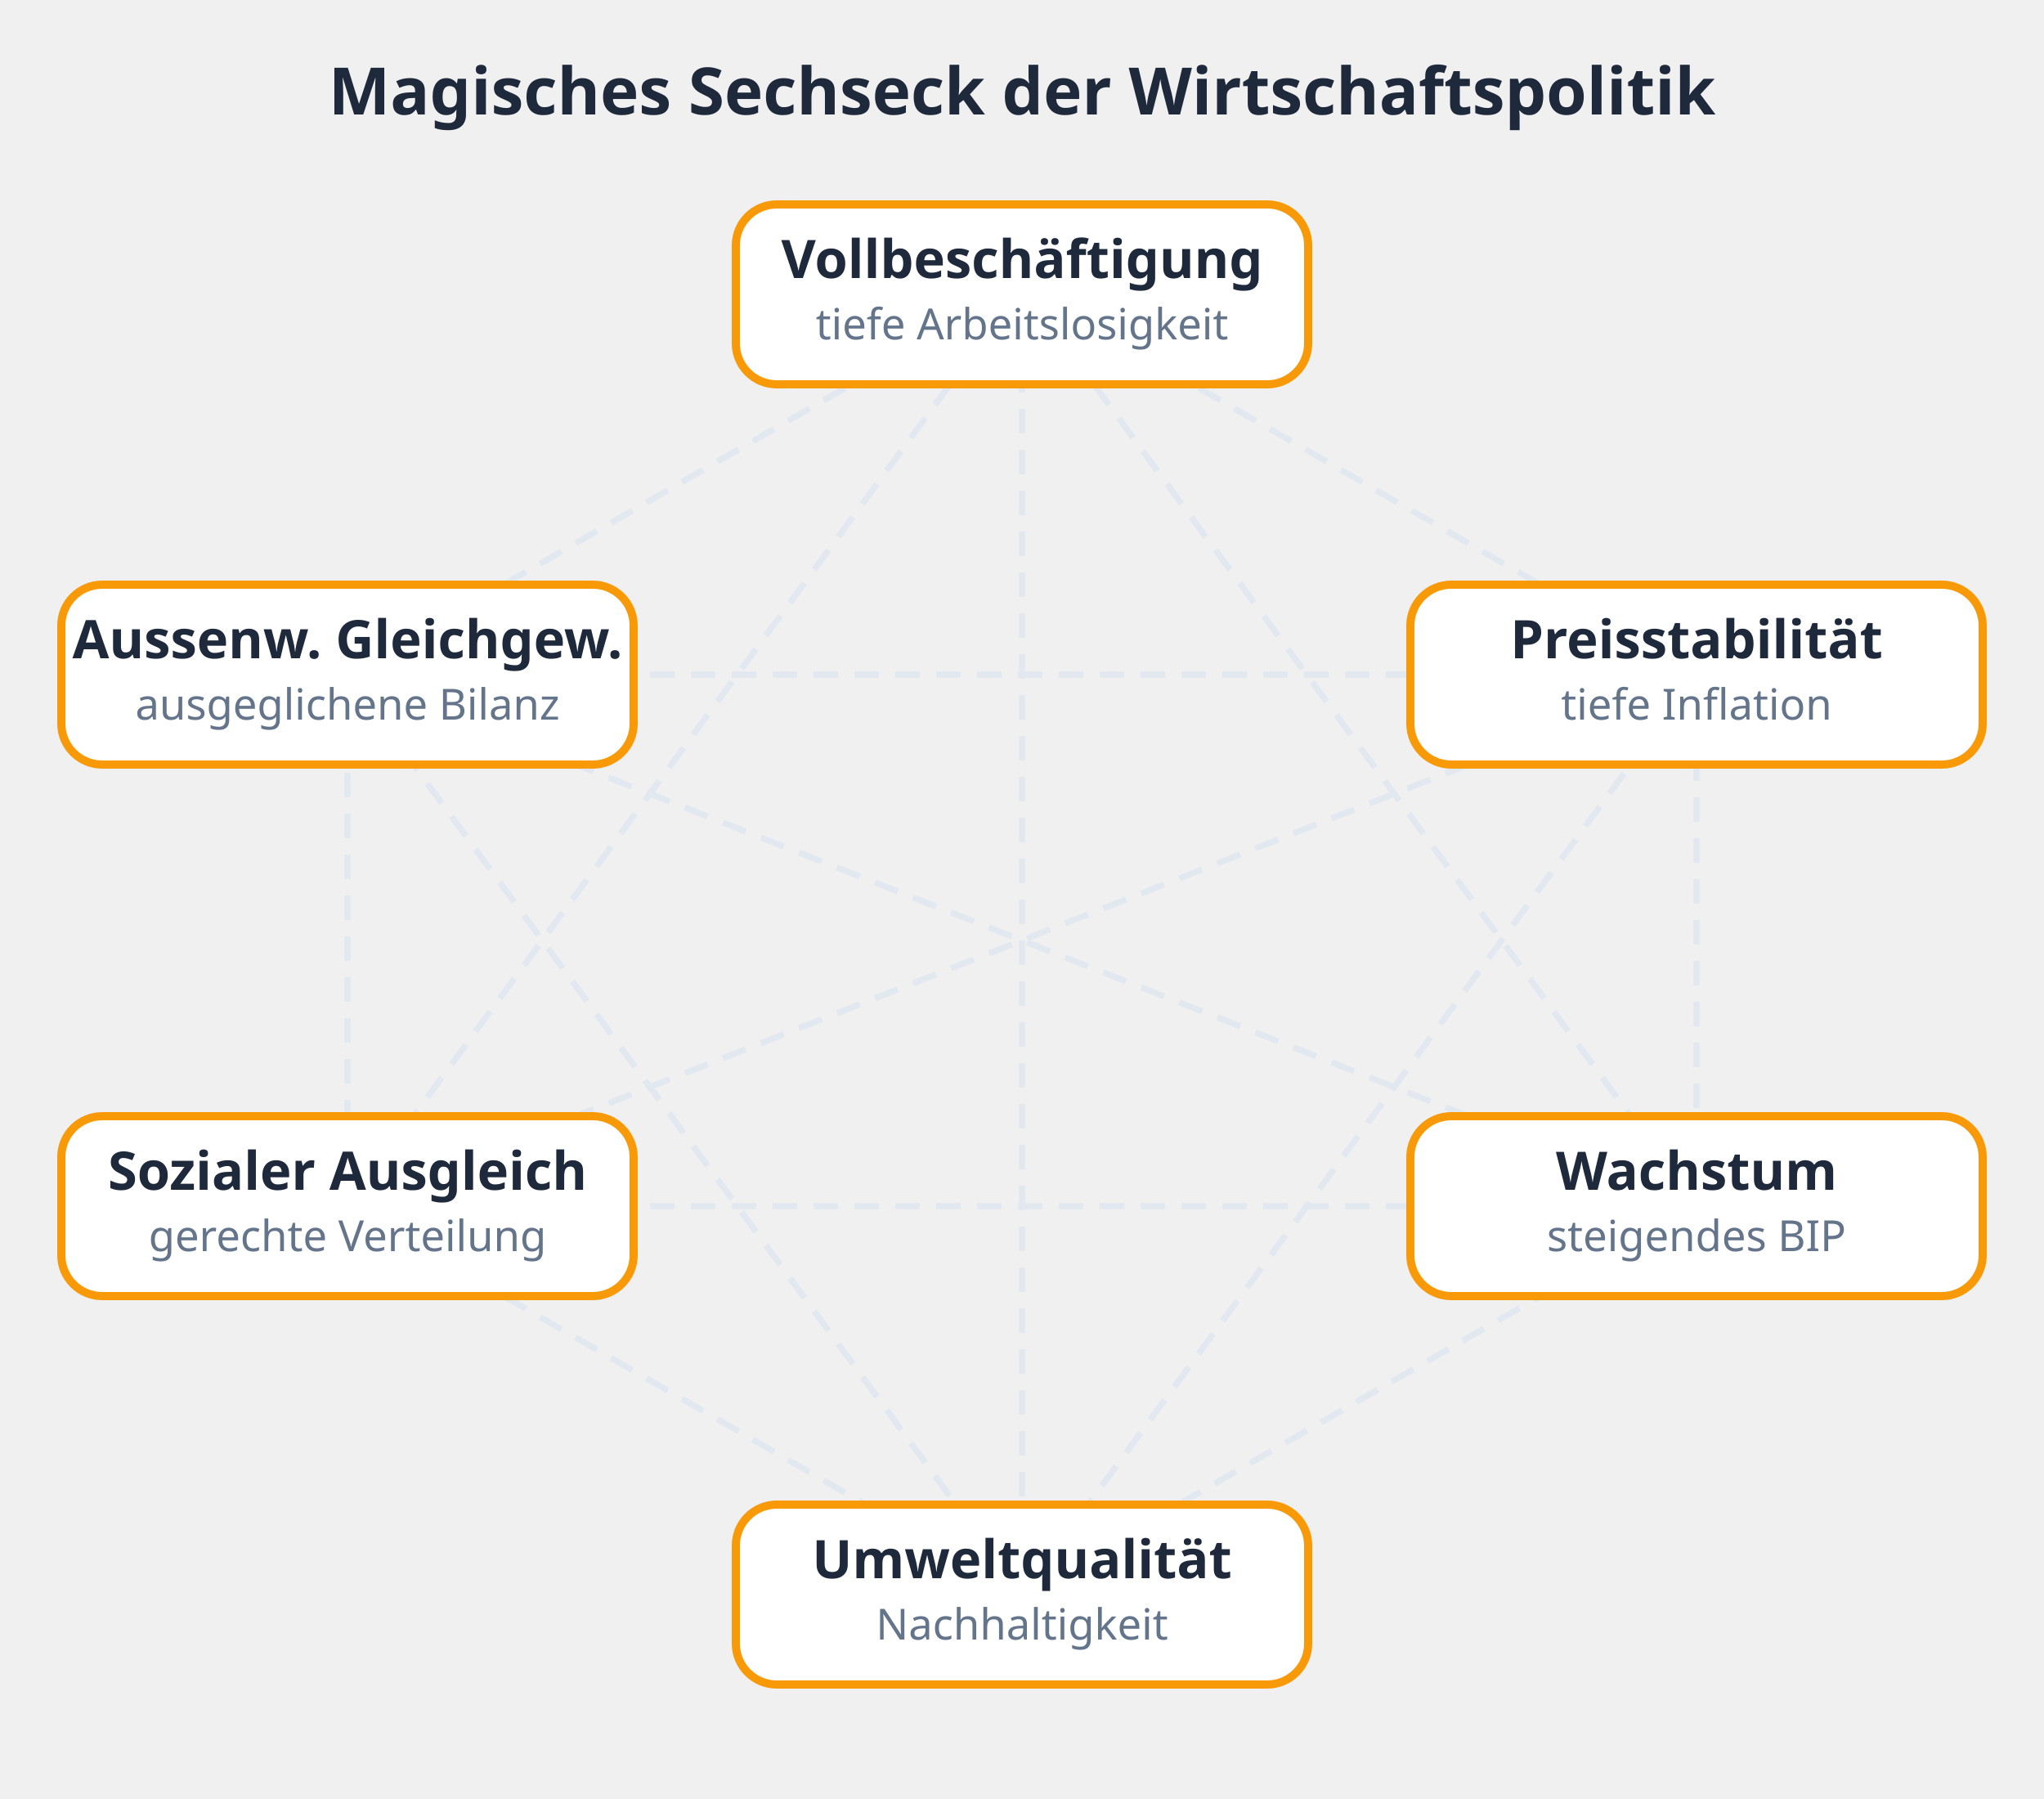
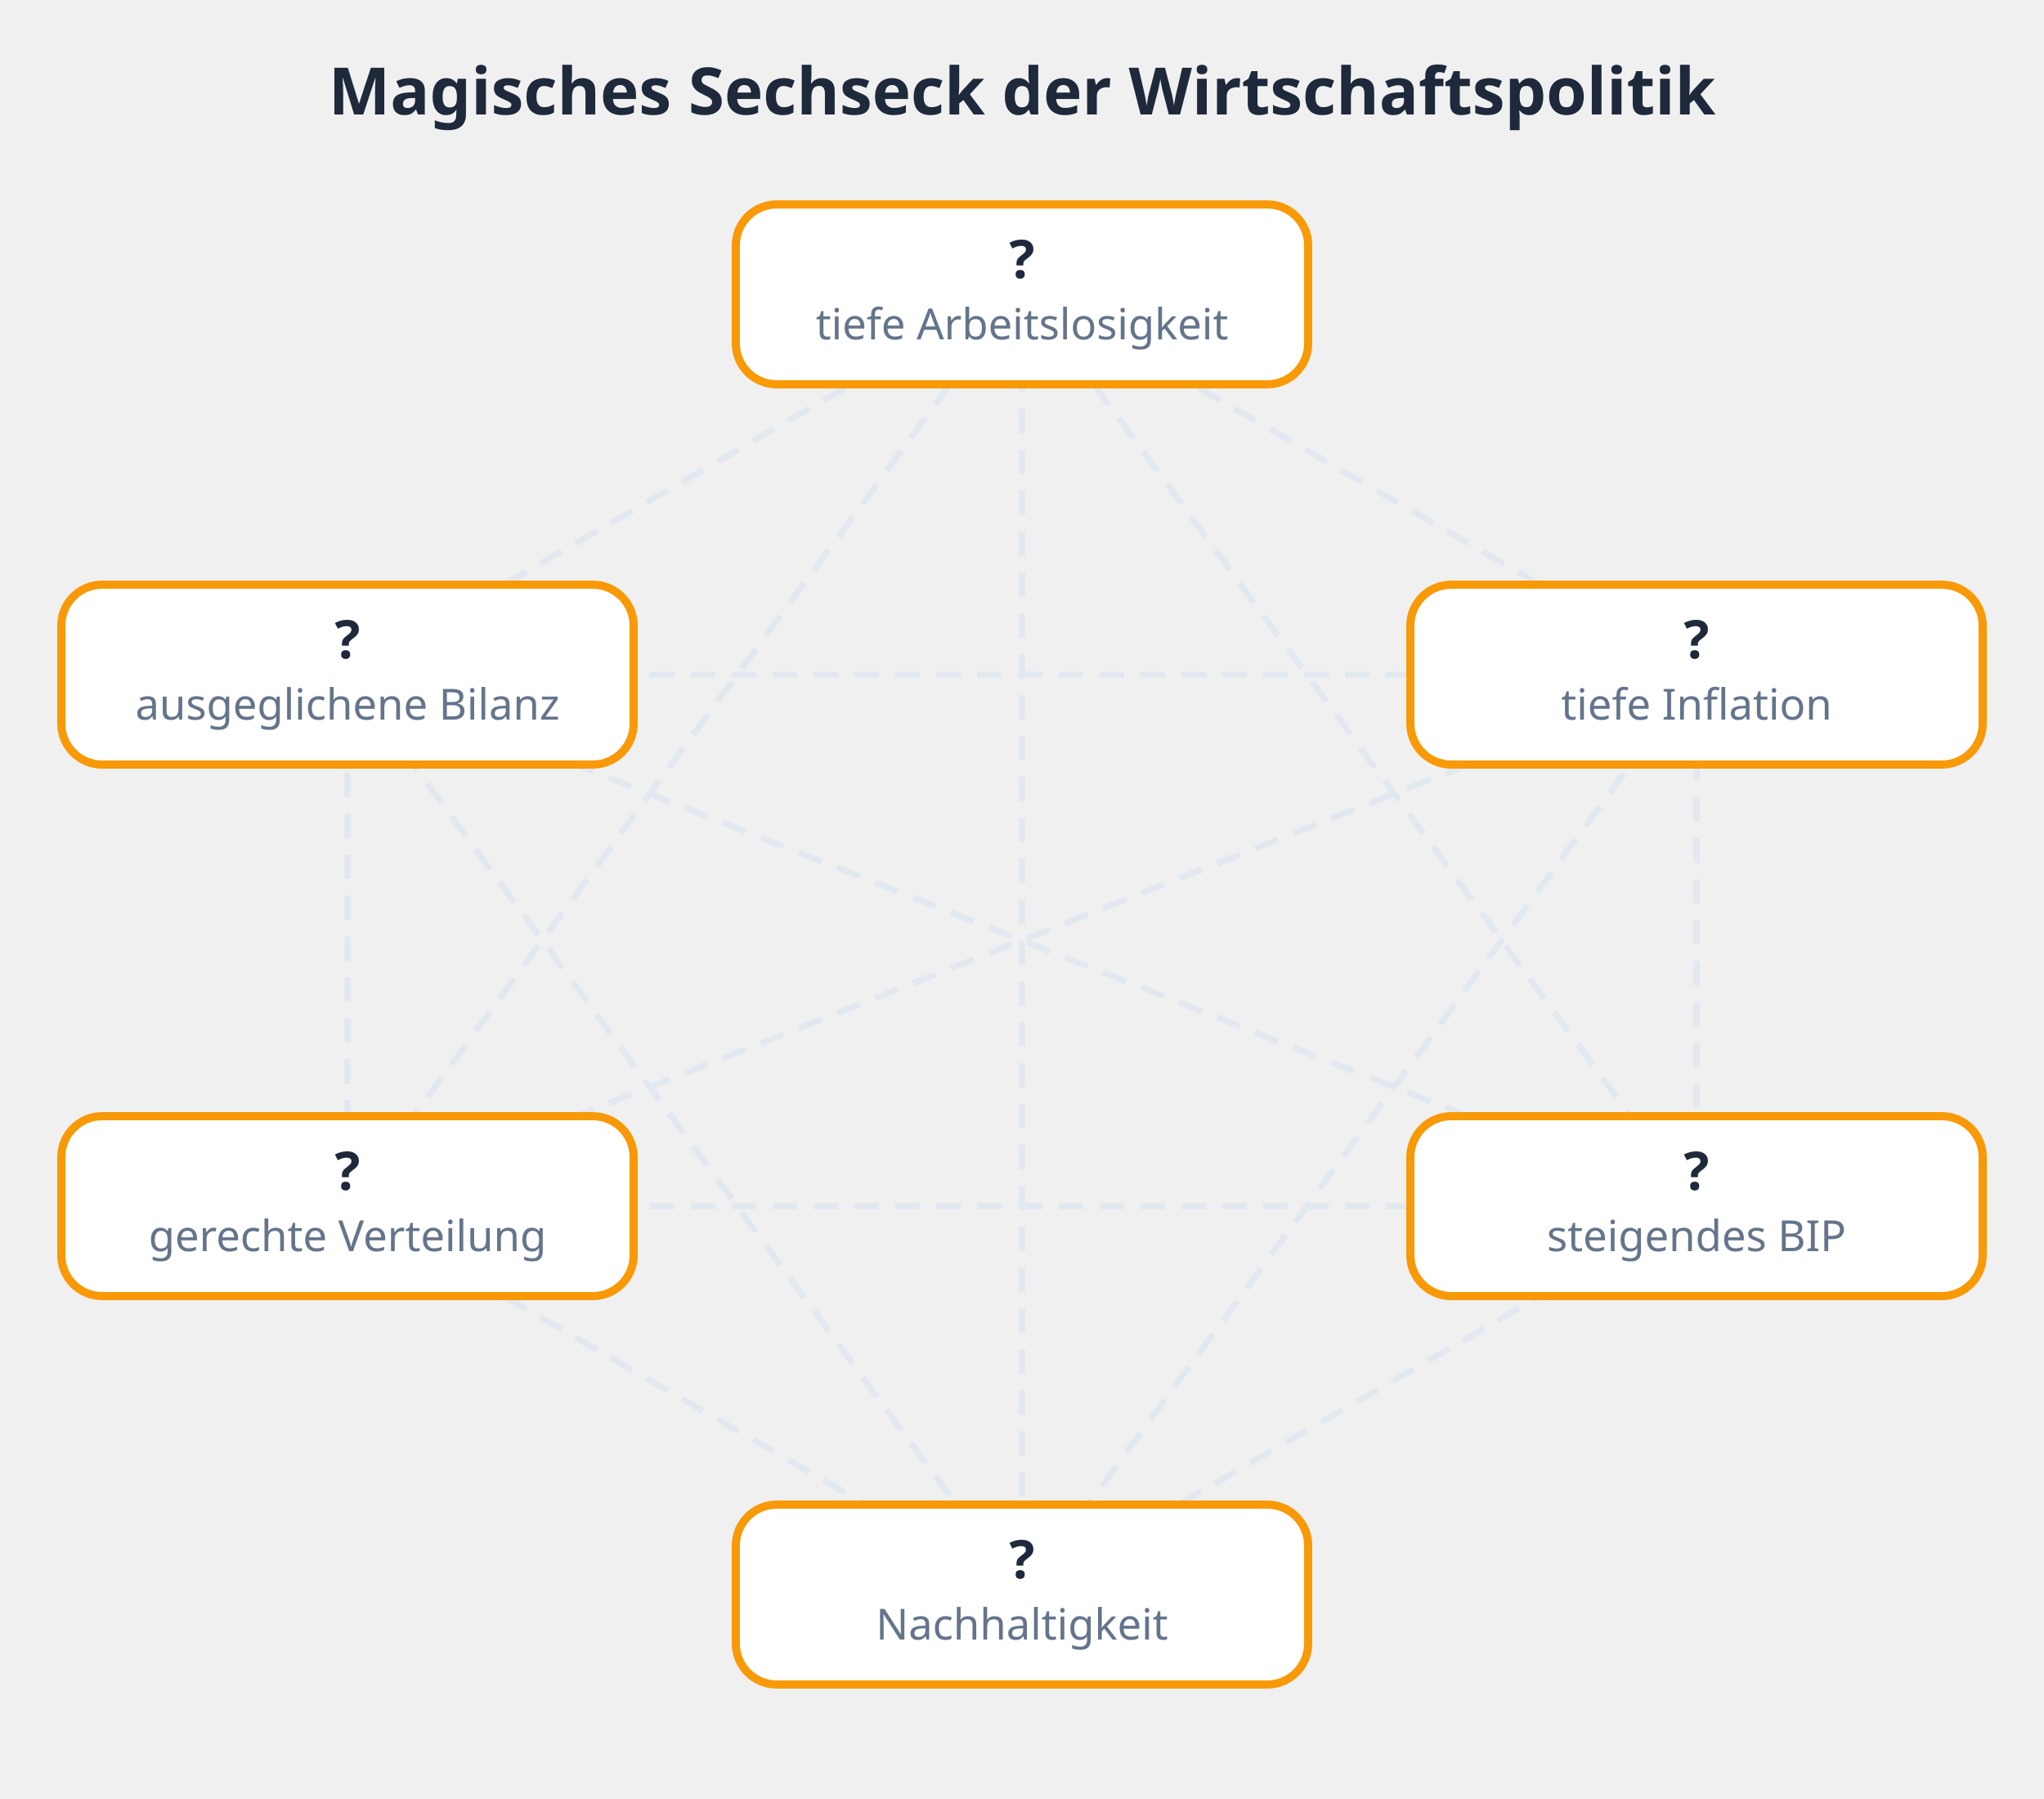
<svg xmlns="http://www.w3.org/2000/svg" viewBox="0 0 500 440" font-family="'DM Sans',system-ui,sans-serif">
  <style>
    .label{font-size:13px;font-weight:600;fill:#1e293b;text-anchor:middle}
    .sub{font-size:10.5px;fill:#64748b;text-anchor:middle}
    .node{fill:#fff;stroke:#f89907;stroke-width:2}
    .line{stroke:#e2e8f0;stroke-width:1.5;stroke-dasharray:6,4}
    .title{font-size:16px;font-weight:700;fill:#1e293b;text-anchor:middle}
    @media(prefers-color-scheme:dark){
      .label{fill:#e2e8f0}.sub{fill:#94a3b8}.node{fill:#1a1d27;stroke:#f89907}
      .line{stroke:#2d3348}.title{fill:#e2e8f0}
    }
  </style>
  <text x="250" y="28" class="title">Magisches Sechseck der Wirtschaftspolitik</text>
  <line x1="250" y1="70" x2="415" y2="165" class="line" />
  <line x1="250" y1="70" x2="415" y2="295" class="line" />
  <line x1="250" y1="70" x2="250" y2="390" class="line" />
  <line x1="250" y1="70" x2="85" y2="295" class="line" />
  <line x1="250" y1="70" x2="85" y2="165" class="line" />
  <line x1="415" y1="165" x2="415" y2="295" class="line" />
  <line x1="415" y1="165" x2="250" y2="390" class="line" />
  <line x1="415" y1="165" x2="85" y2="295" class="line" />
  <line x1="415" y1="165" x2="85" y2="165" class="line" />
  <line x1="415" y1="295" x2="250" y2="390" class="line" />
  <line x1="415" y1="295" x2="85" y2="295" class="line" />
  <line x1="415" y1="295" x2="85" y2="165" class="line" />
  <line x1="250" y1="390" x2="85" y2="295" class="line" />
  <line x1="250" y1="390" x2="85" y2="165" class="line" />
  <line x1="85" y1="295" x2="85" y2="165" class="line" />
  <rect x="180" y="50" width="140" height="44" rx="10" class="node" />
-   <text x="250" y="68" class="label">Vollbeschäftigung</text>
+   <text x="250" y="68" class="label">?</text>
  <text x="250" y="83" class="sub">tiefe Arbeitslosigkeit</text>
  <rect x="345" y="143" width="140" height="44" rx="10" class="node" />
-   <text x="415" y="161" class="label">Preisstabilität</text>
+   <text x="415" y="161" class="label">?</text>
  <text x="415" y="176" class="sub">tiefe Inflation</text>
  <rect x="345" y="273" width="140" height="44" rx="10" class="node" />
-   <text x="415" y="291" class="label">Wachstum</text>
+   <text x="415" y="291" class="label">?</text>
  <text x="415" y="306" class="sub">steigendes BIP</text>
  <rect x="180" y="368" width="140" height="44" rx="10" class="node" />
-   <text x="250" y="386" class="label">Umweltqualität</text>
+   <text x="250" y="386" class="label">?</text>
  <text x="250" y="401" class="sub">Nachhaltigkeit</text>
  <rect x="15" y="273" width="140" height="44" rx="10" class="node" />
-   <text x="85" y="291" class="label">Sozialer Ausgleich</text>
+   <text x="85" y="291" class="label">?</text>
  <text x="85" y="306" class="sub">gerechte Verteilung</text>
  <rect x="15" y="143" width="140" height="44" rx="10" class="node" />
-   <text x="85" y="161" class="label">Aussenw. Gleichgew.</text>
+   <text x="85" y="161" class="label">?</text>
  <text x="85" y="176" class="sub">ausgeglichene Bilanz</text>
</svg>
